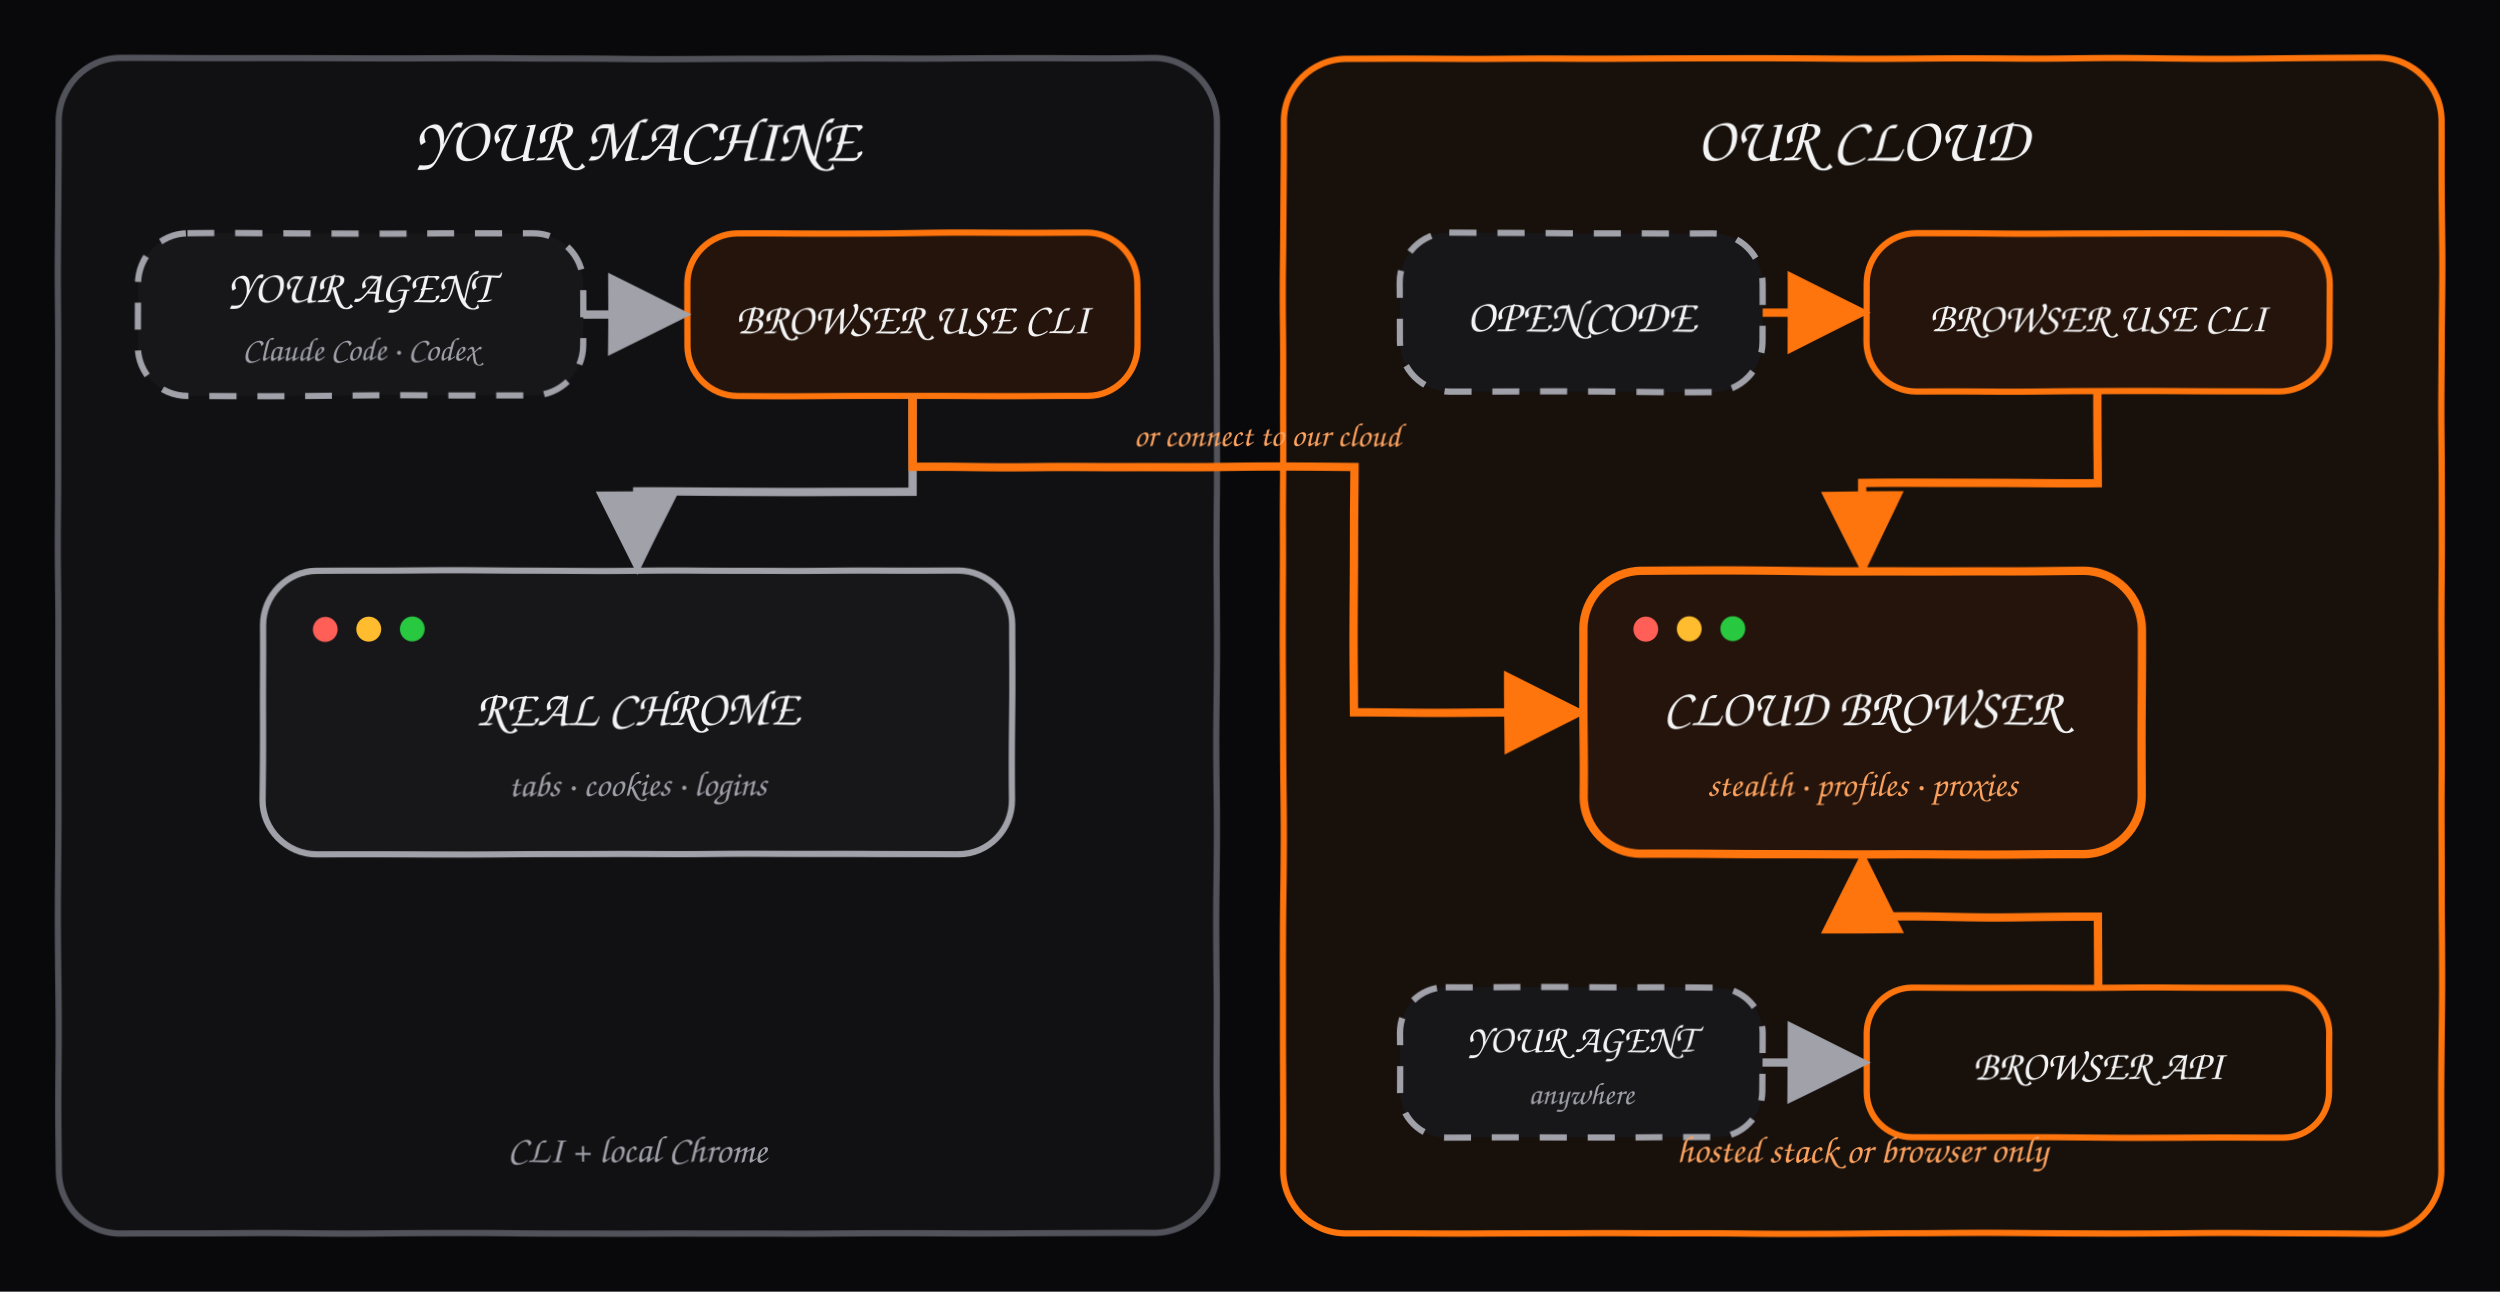
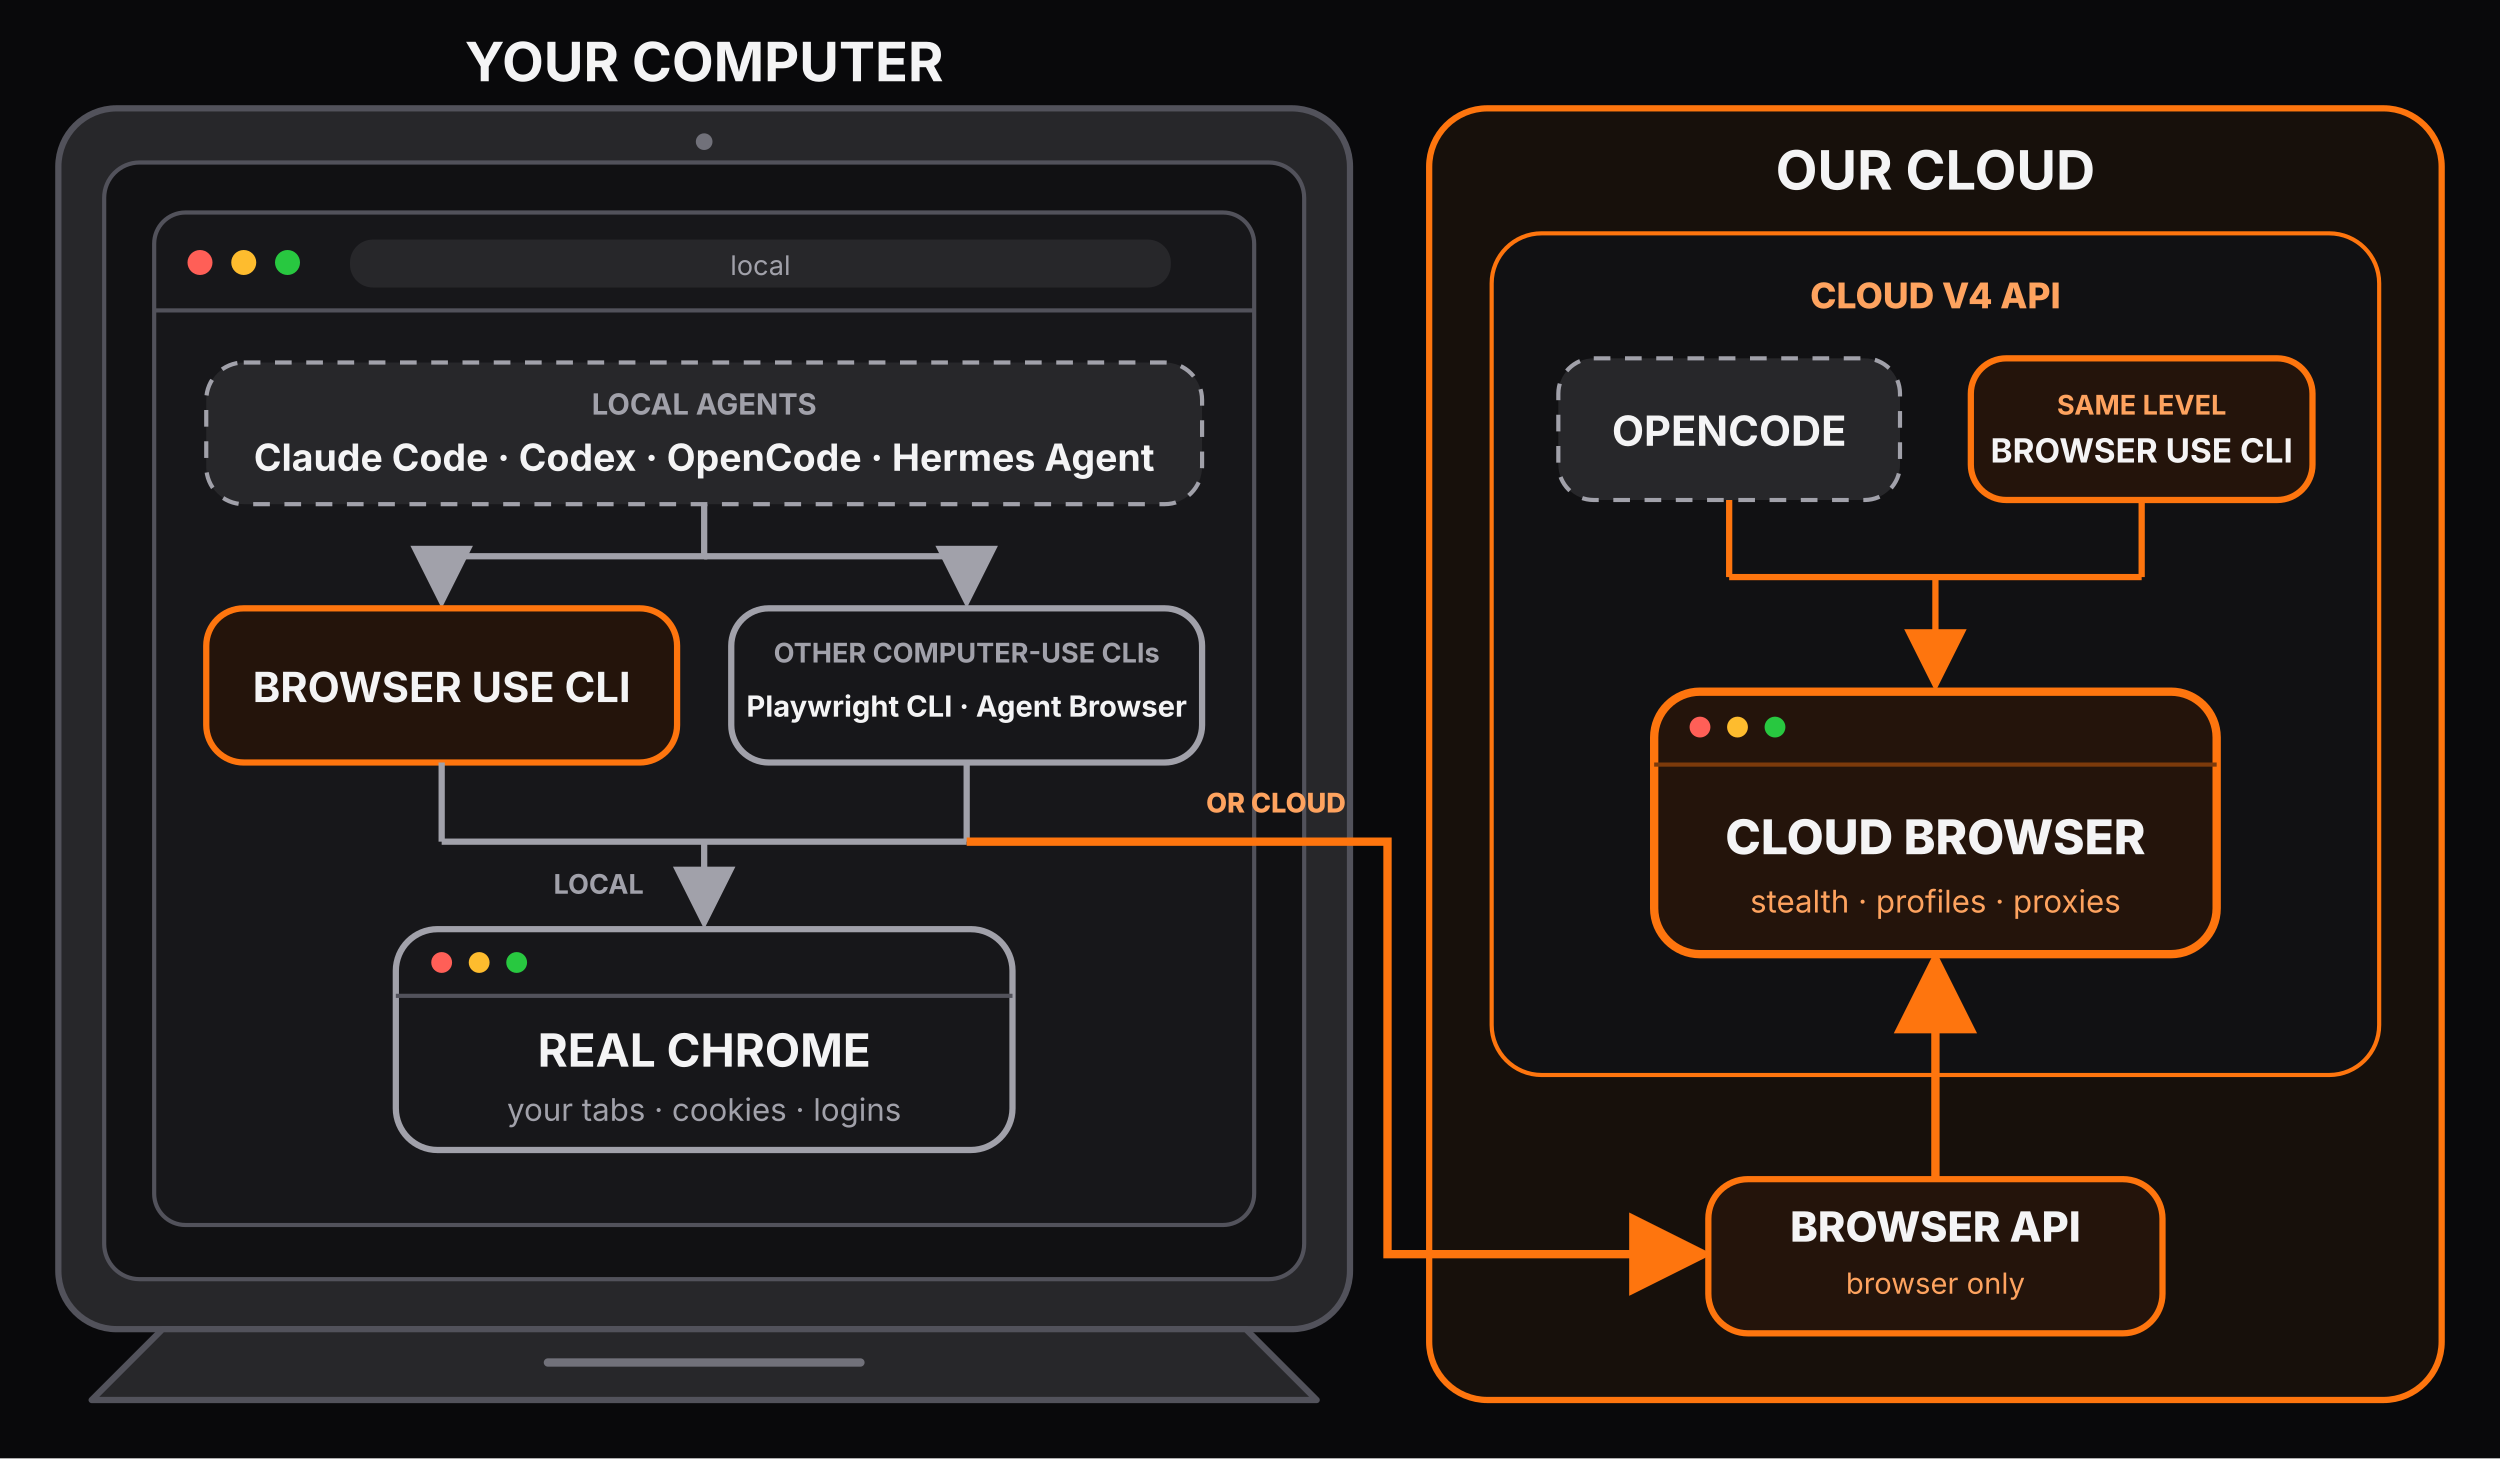
- <svg xmlns="http://www.w3.org/2000/svg" width="1200" height="620" viewBox="0 0 1200 620" role="img" aria-labelledby="title desc">
+ <svg xmlns="http://www.w3.org/2000/svg" width="1200" height="700" viewBox="0 0 1200 700" role="img" aria-labelledby="title desc">
  <defs>
-     <filter id="rough">
-       <feTurbulence type="fractalNoise" baseFrequency=".012" numOctaves="2" seed="7" result="noise" />
-       <feDisplacementMap in="SourceGraphic" in2="noise" scale="1.2" />
-     </filter>
    <marker id="arrow-orange" markerWidth="10" markerHeight="10" refX="8" refY="5" orient="auto">
      <path d="M0 0L10 5L0 10Z" fill="#FE750E" />
    </marker>
    <marker id="arrow-gray" markerWidth="10" markerHeight="10" refX="8" refY="5" orient="auto">
      <path d="M0 0L10 5L0 10Z" fill="#A1A1AA" />
    </marker>
  </defs>
-   <rect width="1200" height="620" fill="#09090B" />
-   <g filter="url(#rough)" font-family="Virgil, Comic Sans MS, cursive">
-     <rect x="28" y="28" width="556" height="564" rx="30" fill="#111113" stroke="#52525B" stroke-width="3" />
-     <rect x="616" y="28" width="556" height="564" rx="30" fill="#17100B" stroke="#FE750E" stroke-width="3" />
-     <text x="306" y="77" font-size="30" fill="#F4F4F5" text-anchor="middle">YOUR MACHINE</text>
-     <text x="894" y="77" font-size="30" fill="#F4F4F5" text-anchor="middle">OUR CLOUD</text>
-     <rect x="66" y="112" width="214" height="78" rx="24" fill="#17171A" stroke="#A1A1AA" stroke-width="3" stroke-dasharray="13 10" />
-     <text x="173" y="145" font-size="22" fill="#F4F4F5" text-anchor="middle">YOUR AGENT</text>
-     <text x="173" y="173" font-size="16" fill="#A1A1AA" text-anchor="middle">Claude Code · Codex</text>
-     <rect x="330" y="112" width="216" height="78" rx="24" fill="#24140B" stroke="#FE750E" stroke-width="3" />
-     <text x="438" y="160" font-size="21" fill="#F4F4F5" text-anchor="middle">BROWSER USE CLI</text>
-     <path d="M280 151H324" fill="none" stroke="#A1A1AA" stroke-width="4" marker-end="url(#arrow-gray)" />
-     <rect x="126" y="274" width="360" height="136" rx="26" fill="#17171A" stroke="#A1A1AA" stroke-width="3" />
-     <circle cx="156" cy="302" r="6" fill="#FF5F57" />
-     <circle cx="177" cy="302" r="6" fill="#FEBC2E" />
-     <circle cx="198" cy="302" r="6" fill="#28C840" />
-     <text x="306" y="348" font-size="24" fill="#F4F4F5" text-anchor="middle">REAL CHROME</text>
-     <text x="306" y="382" font-size="17" fill="#A1A1AA" text-anchor="middle">tabs · cookies · logins</text>
-     <path d="M438 190V236H306V268" fill="none" stroke="#A1A1AA" stroke-width="4" marker-end="url(#arrow-gray)" />
-     <rect x="672" y="112" width="174" height="76" rx="24" fill="#17171A" stroke="#A1A1AA" stroke-width="3" stroke-dasharray="13 10" />
-     <text x="759" y="159" font-size="22" fill="#F4F4F5" text-anchor="middle">OPENCODE</text>
-     <rect x="896" y="112" width="222" height="76" rx="24" fill="#24140B" stroke="#FE750E" stroke-width="3" />
-     <text x="1007" y="159" font-size="20" fill="#F4F4F5" text-anchor="middle">BROWSER USE CLI</text>
-     <path d="M846 150H890" fill="none" stroke="#FE750E" stroke-width="4" marker-end="url(#arrow-orange)" />
-     <rect x="760" y="274" width="268" height="136" rx="28" fill="#24140B" stroke="#FE750E" stroke-width="4" />
-     <circle cx="790" cy="302" r="6" fill="#FF5F57" />
-     <circle cx="811" cy="302" r="6" fill="#FEBC2E" />
-     <circle cx="832" cy="302" r="6" fill="#28C840" />
-     <text x="894" y="348" font-size="25" fill="#F4F4F5" text-anchor="middle">CLOUD BROWSER</text>
-     <text x="894" y="382" font-size="17" fill="#FEA35F" text-anchor="middle">stealth · profiles · proxies</text>
-     <path d="M1007 188V232H894V268" fill="none" stroke="#FE750E" stroke-width="4" marker-end="url(#arrow-orange)" />
-     <path d="M438 190V224H650V342H754" fill="none" stroke="#FE750E" stroke-width="4" marker-end="url(#arrow-orange)" />
-     <text x="608" y="214" font-size="16" fill="#FEA35F" text-anchor="middle">or connect to our cloud</text>
-     <rect x="672" y="474" width="174" height="72" rx="22" fill="#17171A" stroke="#A1A1AA" stroke-width="3" stroke-dasharray="13 10" />
-     <text x="759" y="505" font-size="19" fill="#F4F4F5" text-anchor="middle">YOUR AGENT</text>
-     <text x="759" y="530" font-size="15" fill="#A1A1AA" text-anchor="middle">anywhere</text>
-     <rect x="896" y="474" width="222" height="72" rx="22" fill="#17100B" stroke="#FE750E" stroke-width="3" />
-     <text x="1007" y="518" font-size="20" fill="#F4F4F5" text-anchor="middle">BROWSER API</text>
-     <path d="M846 510H890" fill="none" stroke="#A1A1AA" stroke-width="4" marker-end="url(#arrow-gray)" />
-     <path d="M1007 474V440H894V416" fill="none" stroke="#FE750E" stroke-width="4" marker-end="url(#arrow-orange)" />
-     <text x="306" y="558" font-size="18" fill="#A1A1AA" text-anchor="middle">CLI + local Chrome</text>
-     <text x="894" y="558" font-size="18" fill="#FEA35F" text-anchor="middle">hosted stack or browser only</text>
+   <rect width="1200" height="700" fill="#09090B" />
+   <g font-family="Inter, ui-sans-serif, system-ui, sans-serif">
+     <text x="338" y="39" font-size="26" font-weight="750" fill="#F4F4F5" text-anchor="middle">YOUR COMPUTER</text>
+     <rect x="28" y="52" width="620" height="586" rx="28" fill="#27272A" stroke="#52525B" stroke-width="3" />
+     <circle cx="338" cy="68" r="4" fill="#71717A" />
+     <rect x="50" y="78" width="576" height="536" rx="17" fill="#111113" stroke="#52525B" stroke-width="2" />
+     <rect x="74" y="102" width="528" height="486" rx="15" fill="#17171A" stroke="#52525B" stroke-width="2" />
+     <path d="M74 149H602" stroke="#52525B" stroke-width="2" />
+     <circle cx="96" cy="126" r="6" fill="#FF5F57" />
+     <circle cx="117" cy="126" r="6" fill="#FEBC2E" />
+     <circle cx="138" cy="126" r="6" fill="#28C840" />
+     <rect x="168" y="115" width="394" height="23" rx="11" fill="#27272A" />
+     <text x="365" y="132" font-size="13" fill="#A1A1AA" text-anchor="middle">local</text>
+     <rect x="99" y="174" width="478" height="68" rx="18" fill="#27272A" stroke="#A1A1AA" stroke-width="2" stroke-dasharray="8 7" />
+     <text x="338" y="199" font-size="14" font-weight="700" fill="#A1A1AA" text-anchor="middle">LOCAL AGENTS</text>
+     <text x="338" y="226" font-size="18" font-weight="650" fill="#F4F4F5" text-anchor="middle">Claude Code · Codex · OpenCode · Hermes Agent</text>
+     <path d="M338 242V267H212V286" fill="none" stroke="#A1A1AA" stroke-width="3" marker-end="url(#arrow-gray)" />
+     <path d="M338 267H464V286" fill="none" stroke="#A1A1AA" stroke-width="3" marker-end="url(#arrow-gray)" />
+     <rect x="99" y="292" width="226" height="74" rx="18" fill="#24140B" stroke="#FE750E" stroke-width="3" />
+     <text x="212" y="337" font-size="20" font-weight="750" fill="#F4F4F5" text-anchor="middle">BROWSER USE CLI</text>
+     <rect x="351" y="292" width="226" height="74" rx="18" fill="#17171A" stroke="#A1A1AA" stroke-width="3" />
+     <text x="464" y="318" font-size="13" font-weight="700" fill="#A1A1AA" text-anchor="middle">OTHER COMPUTER-USE CLIs</text>
+     <text x="464" y="344" font-size="14" font-weight="650" fill="#F4F4F5" text-anchor="middle">Playwright CLI · Agent Browser</text>
+     <path d="M212 366V404M464 366V404M212 404H464M338 404V440" fill="none" stroke="#A1A1AA" stroke-width="3" marker-end="url(#arrow-gray)" />
+     <text x="309" y="429" font-size="13" font-weight="700" fill="#A1A1AA" text-anchor="end">LOCAL</text>
+     <rect x="190" y="446" width="296" height="106" rx="20" fill="#17171A" stroke="#A1A1AA" stroke-width="3" />
+     <path d="M190 478H486" stroke="#52525B" stroke-width="2" />
+     <circle cx="212" cy="462" r="5" fill="#FF5F57" />
+     <circle cx="230" cy="462" r="5" fill="#FEBC2E" />
+     <circle cx="248" cy="462" r="5" fill="#28C840" />
+     <text x="338" y="512" font-size="22" font-weight="750" fill="#F4F4F5" text-anchor="middle">REAL CHROME</text>
+     <text x="338" y="538" font-size="15" fill="#A1A1AA" text-anchor="middle">your tabs · cookies · logins</text>
+     <path d="M78 638H598L632 672H44Z" fill="#27272A" stroke="#52525B" stroke-width="3" stroke-linejoin="round" />
+     <path d="M263 654H413" stroke="#71717A" stroke-width="4" stroke-linecap="round" />
+     <rect x="686" y="52" width="486" height="620" rx="28" fill="#17100B" stroke="#FE750E" stroke-width="3" />
+     <text x="929" y="91" font-size="26" font-weight="750" fill="#F4F4F5" text-anchor="middle">OUR CLOUD</text>
+     <rect x="716" y="112" width="426" height="404" rx="24" fill="#111113" stroke="#FE750E" stroke-width="2" />
+     <text x="929" y="148" font-size="17" font-weight="800" fill="#FEA35F" text-anchor="middle">CLOUD V4 API</text>
+     <rect x="748" y="172" width="164" height="68" rx="17" fill="#27272A" stroke="#A1A1AA" stroke-width="2" stroke-dasharray="8 7" />
+     <text x="830" y="214" font-size="20" font-weight="750" fill="#F4F4F5" text-anchor="middle">OPENCODE</text>
+     <rect x="946" y="172" width="164" height="68" rx="17" fill="#24140B" stroke="#FE750E" stroke-width="3" />
+     <text x="1028" y="199" font-size="13" font-weight="700" fill="#FEA35F" text-anchor="middle">SAME LEVEL</text>
+     <text x="1028" y="222" font-size="16" font-weight="750" fill="#F4F4F5" text-anchor="middle">BROWSER USE CLI</text>
+     <path d="M830 240V277M1028 240V277M830 277H1028M929 277V326" fill="none" stroke="#FE750E" stroke-width="3" marker-end="url(#arrow-orange)" />
+     <rect x="794" y="332" width="270" height="126" rx="22" fill="#24140B" stroke="#FE750E" stroke-width="4" />
+     <path d="M794 367H1064" stroke="#7C3A0B" stroke-width="2" />
+     <circle cx="816" cy="349" r="5" fill="#FF5F57" />
+     <circle cx="834" cy="349" r="5" fill="#FEBC2E" />
+     <circle cx="852" cy="349" r="5" fill="#28C840" />
+     <text x="929" y="410" font-size="23" font-weight="800" fill="#F4F4F5" text-anchor="middle">CLOUD BROWSER</text>
+     <text x="929" y="438" font-size="15" fill="#FEA35F" text-anchor="middle">stealth · profiles · proxies</text>
+     <path d="M464 404H666V602H814" fill="none" stroke="#FE750E" stroke-width="4" marker-end="url(#arrow-orange)" />
+     <text x="646" y="390" font-size="13" font-weight="800" fill="#FEA35F" text-anchor="end">OR CLOUD</text>
+     <rect x="820" y="566" width="218" height="74" rx="19" fill="#24140B" stroke="#FE750E" stroke-width="3" />
+     <text x="929" y="596" font-size="20" font-weight="800" fill="#F4F4F5" text-anchor="middle">BROWSER API</text>
+     <text x="929" y="621" font-size="14" fill="#FEA35F" text-anchor="middle">browser only</text>
+     <path d="M929 566V464" fill="none" stroke="#FE750E" stroke-width="4" marker-end="url(#arrow-orange)" />
  </g>
</svg>
